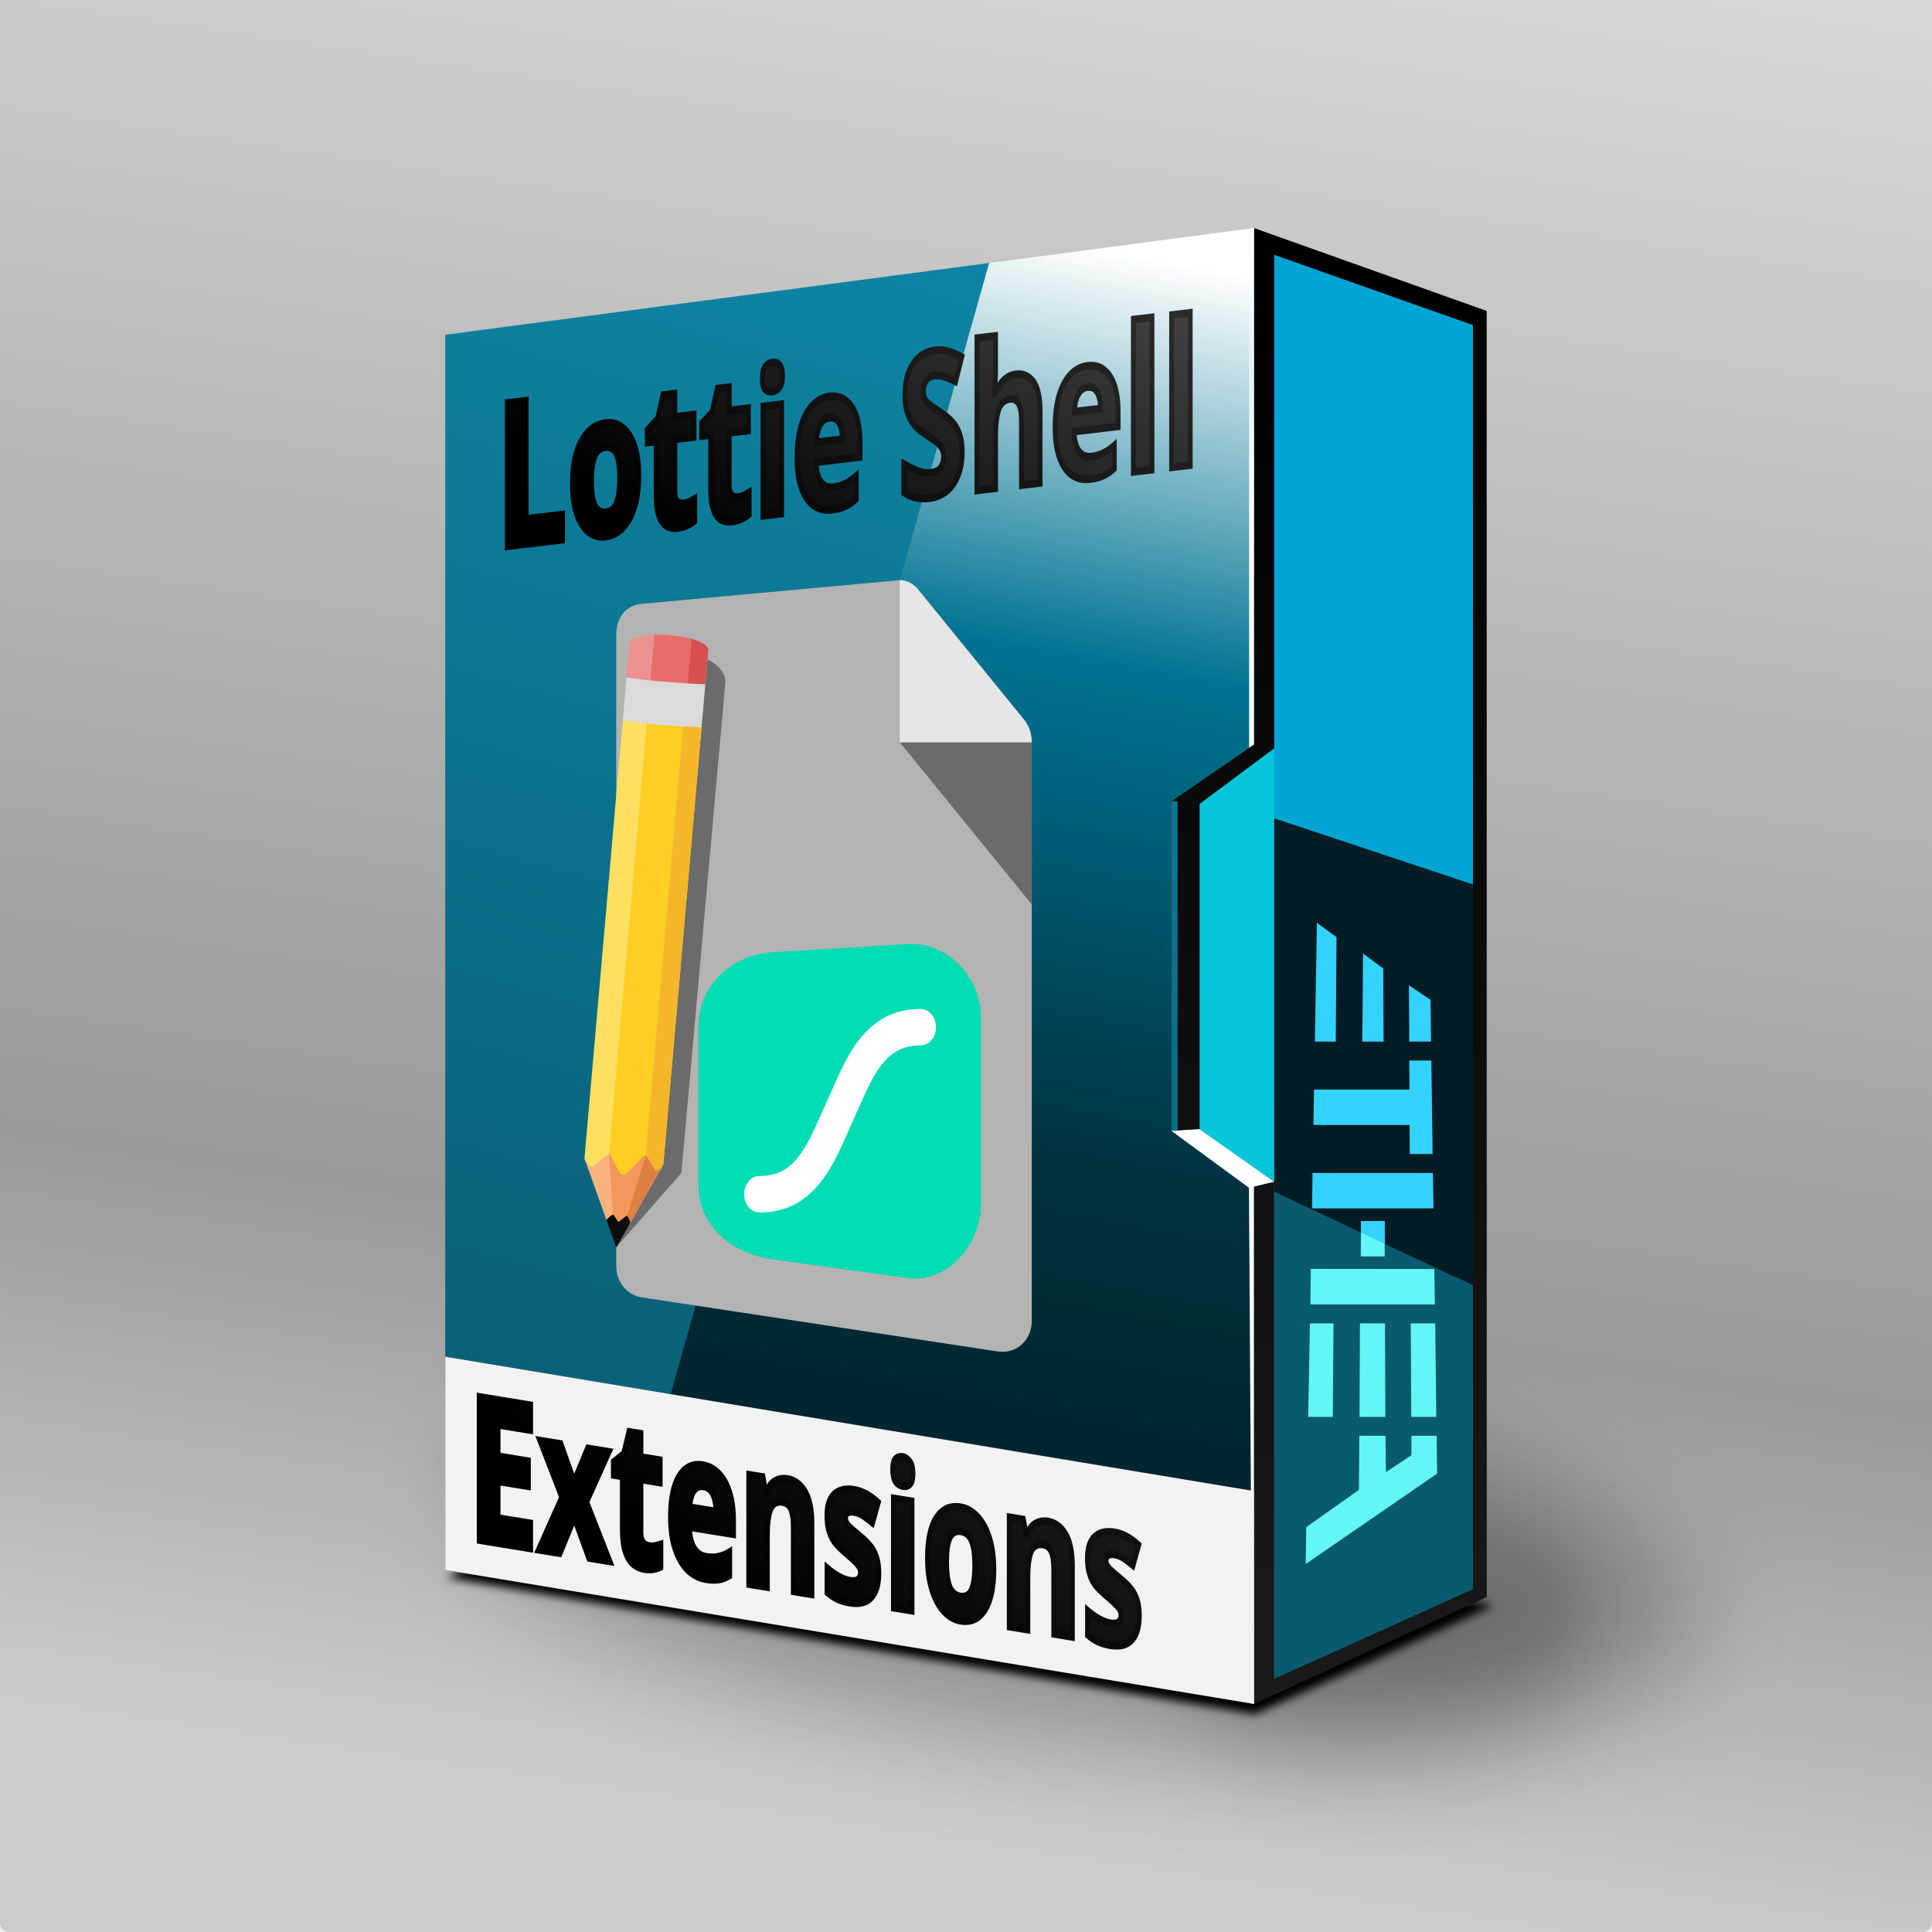
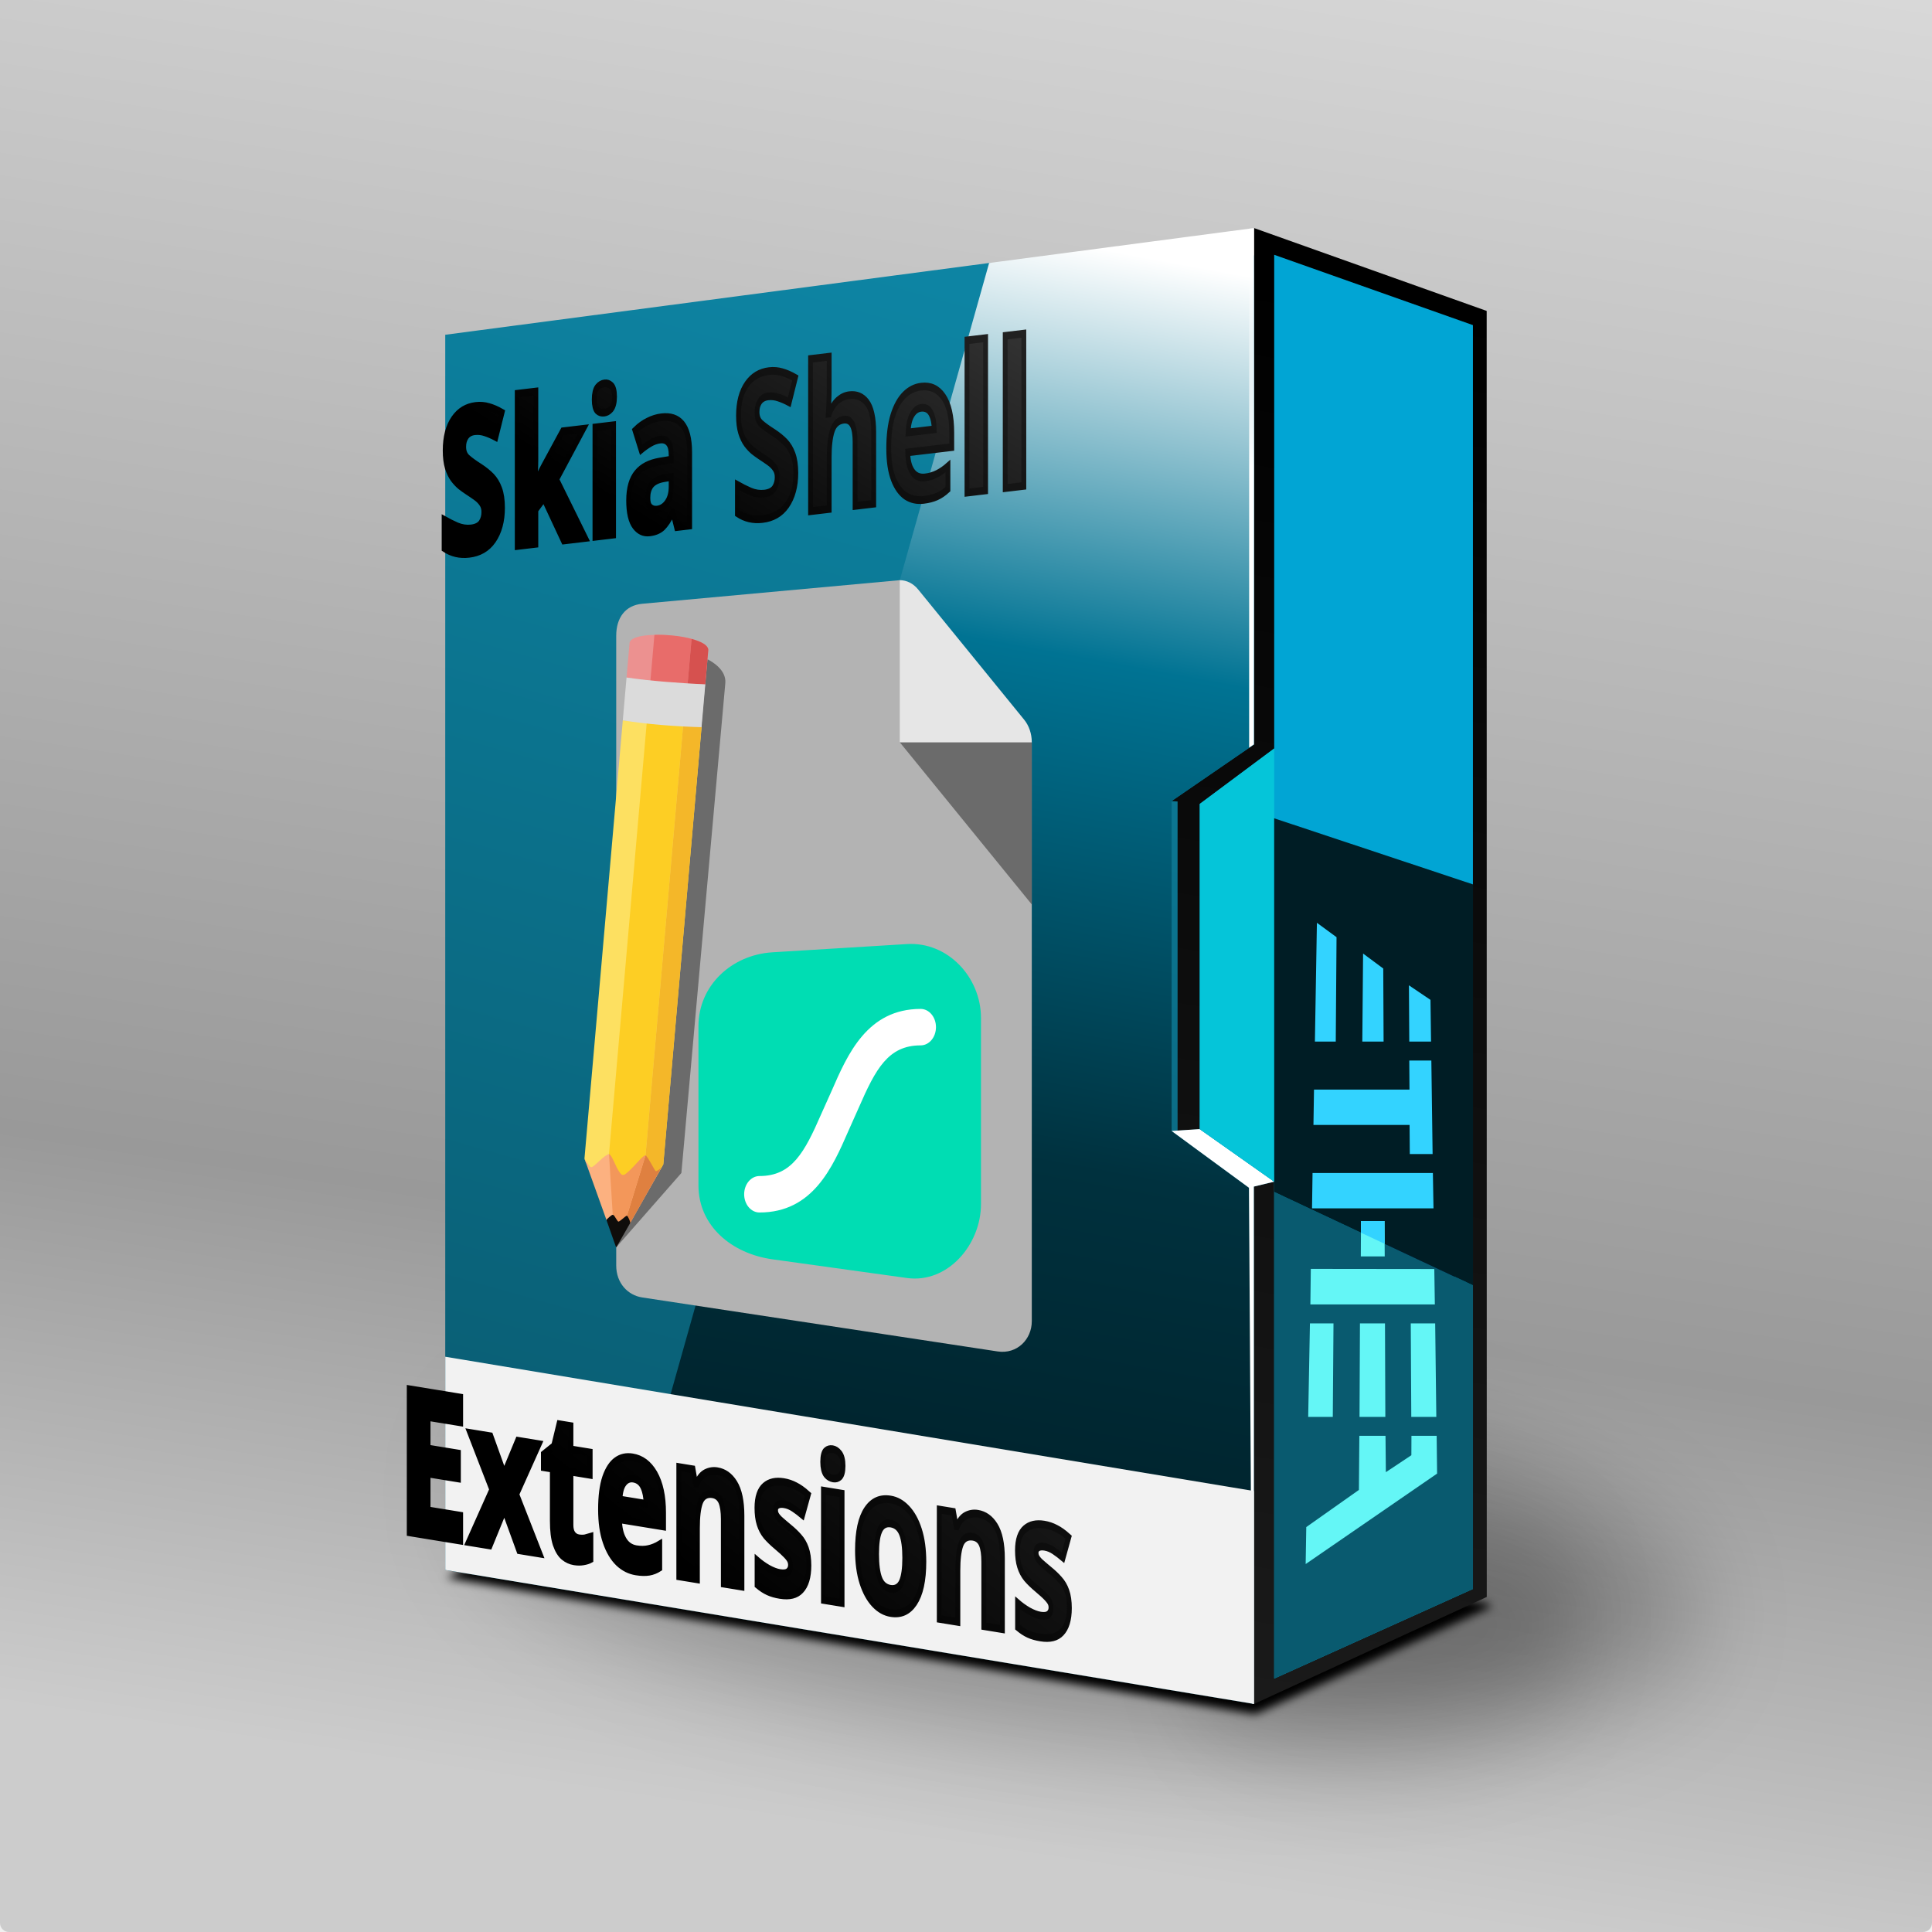
<svg xmlns="http://www.w3.org/2000/svg" xmlns:xlink="http://www.w3.org/1999/xlink" width="200mm" height="200mm" version="1.1" viewBox="0 0 200 200">
  <defs>
    <linearGradient id="linearGradient927">
      <stop offset="0" />
      <stop stop-color="#333" offset="1" />
    </linearGradient>
    <linearGradient id="linearGradient919">
      <stop offset="0" />
      <stop stop-color="#4d4d4d" offset="1" />
    </linearGradient>
    <linearGradient id="linearGradient981" x1="150.58" x2="126.5" y1="28.545" y2="172.75" gradientUnits="userSpaceOnUse">
      <stop offset="0" />
      <stop stop-color="#1a1a1a" offset="1" />
    </linearGradient>
    <linearGradient id="linearGradient1003" x1="51.761" x2="89.975" y1="160.41" y2="25" gradientUnits="userSpaceOnUse">
      <stop stop-color="#095a6f" offset="0" />
      <stop stop-color="#0d84a3" stop-opacity=".999" offset="1" />
    </linearGradient>
    <linearGradient id="linearGradient2082" x1="91.824" x2="118.09" y1="165.65" y2="23.485" gradientUnits="userSpaceOnUse">
      <stop stop-color="#001d25" offset="0" />
      <stop stop-color="#00313e" offset=".349" />
      <stop stop-color="#007393" offset=".709" />
      <stop stop-color="#fff" offset="1" />
    </linearGradient>
    <linearGradient id="linearGradient2114" x1="122.26" x2="122.26" y1="172.31" y2="20.393" gradientTransform="translate(0)" gradientUnits="userSpaceOnUse">
      <stop stop-color="#fff" offset="0" />
      <stop stop-color="#fff" offset=".84" />
      <stop stop-color="#fff" stop-opacity="0" offset="1" />
    </linearGradient>
    <linearGradient id="linearGradient921" x1="90.659" x2="106.3" y1="71.725" y2="37.656" gradientTransform="matrix(1.2619 0 0 1.2619 -.69652 -28.251)" gradientUnits="userSpaceOnUse" xlink:href="#linearGradient919" />
    <linearGradient id="linearGradient929" x1="90.659" x2="106.3" y1="71.725" y2="37.656" gradientTransform="matrix(1.2619 0 0 1.2619 -.69652 -28.251)" gradientUnits="userSpaceOnUse" xlink:href="#linearGradient927" />
    <linearGradient id="linearGradient995" x1="87.85" x2="113.89" y1="66.493" y2="-.032" gradientTransform="matrix(1.2619 0 0 1.2619 -4.3805 41.794)" gradientUnits="userSpaceOnUse" xlink:href="#linearGradient919" />
    <linearGradient id="linearGradient997" x1="87.85" x2="113.89" y1="66.493" y2="-.032" gradientTransform="matrix(1.2619 0 0 1.2619 -4.3805 41.794)" gradientUnits="userSpaceOnUse" xlink:href="#linearGradient927" />
    <filter id="filter1009" x="-.085" y="-.321" width="1.171" height="1.643" color-interpolation-filters="sRGB">
      <feGaussianBlur stdDeviation="4.182" />
    </filter>
    <filter id="filter1009-9" x="-.191" y="-.72" width="1.382" height="2.439" color-interpolation-filters="sRGB">
      <feGaussianBlur stdDeviation="9.36" />
    </filter>
    <linearGradient id="linearGradient1049" x1="154.16" x2="177.92" y1="199.53" y2=".469" gradientTransform="matrix(1 0 0 1.25 0 -50)" gradientUnits="userSpaceOnUse">
      <stop stop-color="#ccc" offset="0" />
      <stop stop-color="#999" offset=".236" />
      <stop stop-color="#ececec" offset="1" />
    </linearGradient>
    <filter id="filter1070" x="-.01" y="-.041" width="1.02" height="1.082" color-interpolation-filters="sRGB">
      <feGaussianBlur stdDeviation="0.449" />
    </filter>
    <filter id="A" x="-.05" y="-.15" width="1.1" height="1.3">
      <feGaussianBlur stdDeviation="2" />
    </filter>
  </defs>
  <rect y="-50" width="200" height="250" ry=".935" fill="url(#linearGradient1049)" opacity=".999" stroke-width="1.118" style="paint-order:markers stroke fill" />
  <ellipse transform="matrix(1.0842 .10644 .042952 1.2051 -12.407 -49.892)" cx="108.5" cy="165.24" rx="58.87" ry="15.61" filter="url(#filter1009)" opacity=".233" style="paint-order:markers stroke fill" />
  <ellipse transform="matrix(.36117 -.020551 .014308 .65148 101.83 63.468)" cx="108.5" cy="165.24" rx="58.87" ry="15.61" filter="url(#filter1009-9)" opacity=".222" style="paint-order:markers stroke fill" />
  <path d="m46.244 163.32 83.701 14.132 24.422-11.11-0.316-0.333-86.658-14.695z" filter="url(#filter1070)" />
  <g transform="translate(3.3145 3.6406)">
    <path d="m128.59 22.736-29.52 0.849-56.293 7.429v127.87l83.715 13.869 2.099-54.061z" fill="url(#linearGradient1003)" />
    <path d="m126.5 19.966 24.086 8.58 9e-3 133.13-24.095 11.077-9e-3 -53.554 2.108-0.507-7.706-5.44-2.305 0.149 1e-3 -34.073c-0.205-0.019-0.618-0.044-0.618-0.044l8.529-5.86z" fill="url(#linearGradient981)" />
    <path d="m126.5 19.966-27.421 3.619-38.908 138.18 66.33 10.988-0.514-53.432-8.014-5.88c1e-5 -11.386 4e-5 -22.771 4e-5 -34.157l8.528-5.86z" fill="url(#linearGradient2082)" />
    <path d="m128.6 118.68-2.118 0.514 0.01 53.554-0.177-0.03-0.337-53.403-8.014-5.88 2.914-0.197m5.613-93.278v53.458l-0.495 0.34 1e-3 -53.733" fill="url(#linearGradient2114)" stroke-opacity="0" style="mix-blend-mode:normal;paint-order:markers stroke fill" />
    <path d="m128.59 22.736 20.572 7.279v130.83l-20.572 9.277v-51.434l-7.706-5.44v-33.668l7.706-5.74z" fill="#01a5d4" />
    <path d="m128.59 73.844v44.847l-7.706-5.44v-33.668z" fill="#05c5d9" />
    <path d="m130.82 96.272 3.071 1.807v11.597l-3.071-0.207zm13.382 19.434v-3.229l3.071 0.207v10.388l-3.071-0.207v-3.229l-13.382-0.904v-3.931zm3.071 9.473v3.931l-16.454-1.111v-3.931zm0 10.669v3.931l-16.454-1.111v-3.931zm-13.382 5.133v10.388l-3.071-0.207v-10.388zm3.62 18.521v-5.782l3.071 0.207v4.183l3.62-1.639v-2.3l3.071 0.207v4.633l-16.454 7.452v-3.931zm3.071-29.44v3.931l-3.071-0.207v-3.931zm0 11.371v10.388l-3.071-0.207v-10.388zm0-39.422v8.116l-3.071-0.207v-9.713zm3.62 2.128 3.071 1.807v4.633l-3.071-0.207zm3.071 37.745v10.388l-3.071-0.207v-10.388z" fill="#002a63" stroke-width=".31" />
    <g transform="matrix(0 1 -.59918 0 196.46 45.929)">
      <path d="m114.92 78.928 9.277 34.334-50.376 2e-3 9.664-34.335z" fill="#095a6f" />
      <path d="m41.983 78.927 41.501 0.002-9.664 34.335-38.679 0.011z" fill="#001d25" />
      <path d="m81.8 85.611 3.663-0.096v21.506l-3.678-0.075zm5.625 17.417 9.68 0.12v4.25l-9.68-0.301zm17.241-4.392-5.599-0.075v-4.521l3.763-0.06-1.756-4.407-2.007-0.015v-4.355l3.91-0.075 9.364 22.707-3.828-0.105zm-27.837-4.428 3.663-0.032v4.131l-3.663-0.032zm10.596-0.078 9.68-0.06v4.46l-9.68-0.075zm0-8.672 9.68-0.196v4.325l-9.68 0.09z" fill="#64f6f6" stroke-width=".327" />
      <path d="m76.829 94.208 2.362-0.021-1.151 4.099-1.21-0.011zm-30.872 11.685 1.49-3.392 10.806 0.135v3.603zm17.267-15.997-3.009 0.038v-3.813l9.68-0.218v3.941l-3.009 0.038v16.608l-3.663-0.096zm8.634-4.04 3.663-0.106v20.986l-3.663-0.09zm-21.167 8.575 7.563-0.06v3.678l-9.111-0.135zm1.74-4.437 1.505-3.723 4.317-0.098v3.761z" fill="#33d3ff" />
    </g>
  </g>
-   <path d="m46.095 162.52v-22.071l83.714 13.902-1.5e-4 22.038z" fill="#f2f2f2" />
-   <g font-family="sans-serif" letter-spacing="0px" word-spacing="0px">
-     <text transform="matrix(.74666 .12275 0 1.3393 0 0)" x="65.025" y="112.394" display="none" fill="#000000" font-size="17.411px" stroke-width=".354" style="line-height:1.25" xml:space="preserve">
-       <tspan x="0" y="0" fill="#000000" font-family="sans-serif" font-size="17.411px" font-weight="bold" stroke-width=".354">Extensions</tspan>
-     </text>
-     <text transform="matrix(.79095 -.093869 0 1.2643 0 0)" x="64.916" y="49.647" fill="url(#linearGradient921)" font-size="16.405px" stroke="url(#linearGradient929)" stroke-width=".631" style="line-height:1.25" xml:space="preserve">
-       <tspan x="64.916" y="49.647" fill="url(#linearGradient921)" font-family="sans-serif" font-size="16.405px" font-weight="bold" stroke="url(#linearGradient929)" stroke-width=".631">Lottie Shell</tspan>
-     </text>
-     <text transform="matrix(.79094 .12918 0 1.2643 0 0)" x="61.233" y="119.691" fill="url(#linearGradient995)" font-size="16.405px" stroke="url(#linearGradient997)" stroke-width=".631" style="line-height:1.25" xml:space="preserve">
-       <tspan x="61.233" y="119.691" fill="url(#linearGradient995)" font-family="sans-serif" font-size="16.405px" font-weight="bold" stroke="url(#linearGradient997)" stroke-width=".631">Extensions</tspan>
-     </text>
+   <g>
+     <path d="m46.095 162.52v-22.071l83.714 13.902-1.5e-4 22.038z" fill="#f2f2f2" />
+     <g font-family="sans-serif" letter-spacing="0px" word-spacing="0px">
+       <text id="textTop" transform="matrix(.79095 -.093869 0 1.2643 0 0)" x="111.259" y="49.732" fill="url(#linearGradient921)" font-size="16.405px" stroke="url(#linearGradient929)" stroke-width="0.631" text-anchor="middle" style="line-height:1.25" xml:space="preserve">
+         <tspan x="111.259" y="49.732" fill="url(#linearGradient921)" font-family="sans-serif" font-size="16.405px" font-weight="bold" stroke="url(#linearGradient929)" stroke-width="0.631" text-anchor="middle">Skia Shell</tspan>
+       </text>
+       <text id="textBottom" transform="matrix(.79095 .12918 0 1.2643 0 0)" x="111.259" y="119.989" fill="url(#linearGradient995)" font-size="16.405px" stroke="url(#linearGradient997)" stroke-width="0.631" text-anchor="middle" style="line-height:1.25" xml:space="preserve">
+         <tspan x="111.259" y="119.989" fill="url(#linearGradient995)" font-family="sans-serif" font-size="16.405px" font-weight="bold" stroke="url(#linearGradient997)" stroke-width="0.631" text-anchor="middle">Extensions</tspan>
+       </text>
+     </g>
  </g>
  <g transform="matrix(.77424 0 0 .77424 112.63 25.383)">
    <g stroke-width=".821">
      <path d="m-7.516 66.458v77.412c0 2.436-1.982 4.433-4.567 4.04l-47.525-7.219c-1.906-0.29-3.472-1.902-3.472-4.266v-84.215c0-2.365 1.191-4.058 3.472-4.267l34.439-3.155z" fill="#b3b3b3" />
      <path d="m-25.169 66.458 17.653 21.688v-21.688z" opacity=".4" />
      <path d="m-8.528 63.453-14.181-17.422c-0.651-0.8-1.534-1.244-2.46-1.244v21.671h17.653c0-1.119-0.362-2.204-1.013-3.005z" fill="#e6e6e6" />
    </g>
    <g transform="matrix(.09776 0 0 .09776 -53.412 98.986)" fill="none">
      <g clip-path="url(#a)">
        <path d="m298.78-56.713-183.99 11.263c-55.796 3.416-101.22 45.317-101.22 101.22v217.46c0 55.9 45.848 93.525 101.22 101.22l183.99 25.561c55.368 7.692 101.22-45.317 101.22-101.22v-254.28c0-55.9-45.421-104.63-101.22-101.22z" fill="#00ddb3" />
        <path d="m317.55 31.986c-73.04 0-99.979 61.984-121.7 111.8l-14.286 31.836c-23.029 52.831-40.215 84.923-84.512 84.923-2.752-4e-3 -5.478 0.638-8.022 1.89-2.544 1.251-4.855 3.088-6.803 5.403-1.947 2.315-3.492 5.065-4.546 8.091-1.054 3.026-1.596 6.271-1.596 9.546 0 3.277 0.542 6.521 1.596 9.548 1.054 3.027 2.599 5.776 4.546 8.091 1.947 2.316 4.259 4.152 6.803 5.403 2.544 1.252 5.27 1.894 8.022 1.89 73.04 0 99.979-61.984 121.7-111.8l14.2-31.836c23.029-52.831 40.215-84.923 84.512-84.923 2.753 0.004 5.479-0.638 8.022-1.89 2.544-1.251 4.856-3.088 6.803-5.403s3.491-5.065 4.545-8.091c1.054-3.026 1.596-6.271 1.596-9.546 0-3.277-0.542-6.521-1.596-9.548-1.054-3.027-2.598-5.776-4.545-8.092-1.947-2.316-4.258-4.151-6.803-5.403-2.543-1.252-5.269-1.894-8.022-1.89z" fill="#fff" stroke-width="1.156" />
      </g>
    </g>
    <path d="m-48.492 58.534-5.875 65.517-8.701 9.924 6.15-10.867 6.019-67.751c0.648 0.31 2.552 1.432 2.407 3.178z" opacity=".4" stroke-width=".857" />
    <g transform="matrix(.052233 -.043829 .043829 .052233 -41.893 76.171)">
      <path d="m-718.98 276.54 610.06-610.06 110.37 108.82-609.24 609.25c-111.19 42.832-101.44 5.504-68.658-83.839-25.462 9.266-56.817 13.497-42.536-24.174z" fill="#fde061" />
      <path d="m-763.68 397.59 44.684-120.99c-1.657 13.479-2.446 20.206-0.331 21.593 5.138 3.37 33.879-2.455 42.896 2.512 4.273 12.189-11.973 42.504-5.24 49.225 6.311 6.298 52.395-5.271 58.6-1.353 0.745 36.525-15.633 38.854 8.027 38.672l-117.15 43.776c-10.08-9.097-25.571-15.664-15.174-34.334z" fill="#fcb180" />
      <path d="m-623.08 348.58c-55.782 18.405-78.519 8.198-53.357-47.868l601.11-601.11 50.974 50.251z" fill="#fdce24" />
      <path d="m-623.08 348.58 598.73-598.73 25.814 25.469-609.24 609.24-22.619 8.405z" fill="#f4b729" />
      <path d="m-727.27 416.03 104.2-67.448c1.828 6.341-5.376 33.067-4.644 36.381 0.357 1.618 5.052 2.035 12.671 2.292l-119.57 44.927z" fill="#df8040" />
      <path d="m-676.44 300.71c3.464 6.731-6.175 25.521-7.071 42.295-0.434 8.124 3.69 8.584 11.805 8.483 24.037-0.876 42.898-6.382 48.626-2.906l-104.2 67.448c-23.115-2.147-21.762 5.937-20.107-19.333z" fill="#f3975a" />
      <path d="m-782.9 448.65 19.411-51.731c0.396-1.055 4.025-1.309 8.734-1.309 8.875 0 9.314 0.576 7.711 10.134-0.606 3.615-0.877 7.179-0.602 7.92 0.352 0.947 3.511 1.347 10.625 1.347 9.076 0 10.124 0.203 10.124 1.964 0 2.768-2.786 13.421-4.728 14.138l-50.1 18.525c-1.24 0.459-1.488-0.16-1.177-0.988z" fill="#0f0d0b" />
      <path d="m-49.377-393.06 47.509-47.509c18.819-22.203 131.38 87.037 109.6 109.6l-47.508 47.508a1113.8 1113.8 0 0 1-109.6-109.6z" fill="#ec9190" />
      <path d="m-17.664-358.06 63.904-63.904c12.902 9.508 38.58 34.333 50.759 52.774l-62.53 62.562c-18.736-17.49-33.461-31.859-52.133-51.432z" fill="#e86c6a" />
      <path d="m34.48-306.64 62.538-62.538c3.42 5.268 18.844 26.616 11.53 37.393l-48.323 48.316c-8.826-7.679-17.496-15.67-25.745-23.171z" fill="#d6514f" />
      <path d="m-108.93-333.51 59.549-59.549c33.136 36.997 70.994 73.559 109.6 109.6l-59.549 59.549c-38.49-34.283-77.593-72.389-109.6-109.6z" fill="#dbdbdb" />
    </g>
  </g>
  <g id="layerLogoEthea" style="display:none">
    <g transform="matrix(0.44467 0 0 0.44467 55.10859 -24.11178)">
      <g transform="translate(2 2)" opacity=".6" filter="url(#A)">
        <g transform="matrix(.12 0 0 .12 -32.36919 0)">
          <path d="m 29.96,376.137c-0.765-0.654-6.082-10.147-9.772-17.448-12.307-24.347-18.221-44.831-19.118-66.237-0.861-20.522 6.328-41.535 20.128-58.833 16.357-20.505 41.513-34.639 70.082-39.376 7.134-1.183 11.248-1.518 20.132-1.637 4.627-0.062 8.457-0.158 8.512-0.214 0.055-0.055-0.175-1.386-0.511-2.957-0.531-2.482-0.611-3.582-0.605-8.387 7e-3 -6.277 0.342-8.228 2.267-13.199 1.208-3.12 1.621-3.593 3.034-3.476l1.013 0.083 3.043 5.926c5.503 10.714 10.216 17.563 17.574 25.534 1.624 1.759 1.912 1.962 2.783 1.962 0.648 0 1.164-0.192 1.546-0.574l0.574-0.574-0.7-2.837c-3.615-14.647-2.201-26.711 4.257-36.329 2.295-3.418 3.182-4.301 4.32-4.301 1.018 0 1.694 0.505 1.878 1.401 0.064 0.316 0.434 2.233 0.82 4.261 1.827 9.582 5.785 20.44 10.921 29.961 4.055 7.518 7.997 13.592 16.45 25.346 7.444 10.352 8.77 12.251 10.854 15.539 7.009 11.059 9.667 18.641 9.645 27.522-0.011 4.68-0.521 7.66-2.076 12.127-1.019 2.928-3.509 8.108-4.155 8.644-0.22 0.183-0.853 0.295-1.407 0.25l-1.006-0.083-5.54-11.061c-6.321-12.621-9.03-17.596-10.148-18.633-0.593-0.55-1.045-0.724-1.881-0.724-0.983 0-1.243 0.148-2.432 1.383-2.387 2.478-3.861 6.679-3.336 9.506 0.37 1.991 0.518 2.298 3.529 7.309 10.68 17.771 14.324 32.016 11.222 43.858-1.549 5.914-5.86 11.878-11.474 15.87-2.53 1.8-3.338 1.979-4.3 0.956l-0.615-0.654 0.501-3.23c0.652-4.203 0.664-10.016 0.027-13.035-2.438-11.55-11.258-23.668-24.147-33.174-8.087-5.965-17.017-10.226-25.81-12.315-7.923-1.883-19.198-2.031-28.97-0.382-19.669 3.32-36.586 14.363-48.172 31.447-7.722 11.386-13.611 25.896-16.191 39.9-1.256 6.813-1.587 10.664-1.587 18.436 0 7.276 0.338 11.622 1.319 16.984 0.789 4.308 0.787 4.716-0.028 5.357-0.878 0.691-1.729 0.729-2.453 0.11z" fill="#000" stroke="#000" stroke-width="2" />
          <path d="m 209.67,498.767c-49.73-2.441-94.499-24.132-120.6-58.433-10.493-13.787-18.028-29.405-21.983-45.562-3.302-13.493-4.537-30.212-3.054-41.349 1.702-12.783 6.648-26.898 12.468-35.579 8.573-12.788 21.628-21.916 34.982-24.461 4.132-0.787 7.705-1.084 8.509-0.707 1.017 0.476 1.258 1.535 0.687 3.012-1.538 3.977-2.547 7.129-3.14 9.804-4.627 20.86 4.267 41.937 23.959 56.779 22.585 17.022 55.759 22.871 85.69 15.111 27.034-7.01 47.752-24.184 54.636-45.288 2.01-6.161 2.381-8.632 2.374-15.805-6e-3 -5.716-0.06-6.443-0.717-9.511-0.391-1.827-1.318-5.205-2.061-7.506-5.433-16.845-15.016-33.609-30.696-53.696-19.119-24.493-33.999-44.335-46.613-62.154-41.496-58.622-60.928-99.326-60.937-127.64-7e-3 -22.885 12.471-38.088 38.327-46.7 21.684-7.222 54.628-9.627 97.438-7.115 17.919 1.052 47.601 3.89 48.503 4.638 1.024 0.849 0.943 2.825-0.133 3.266-0.24 0.098-2.57 0.585-5.177 1.082-19.711 3.754-32.714 9.574-41.244 18.462-4.794 4.994-7.725 10.472-9.196 17.186-3.824 17.452 4.079 41.758 24.368 74.935 8.535 13.957 18.359 28.39 37.103 54.509 4.782 6.663 11.436 15.967 14.786 20.675 3.351 4.708 7.344 10.159 8.874 12.115 8.516 10.888 17.588 24.64 23.713 35.95 17.538 32.378 24.604 63.991 21.134 94.548-0.214 1.883-0.575 5.142-0.802 7.243-2.268 20.983-9.814 43.451-21.318 63.471-14.952 26.022-36.383 47.977-61.367 62.865-30.6 18.235-70.426 27.724-108.51 25.855z" fill="#000" stroke="#000" stroke-width="2" />
          <path transform="matrix(1.77395 0 0 1.77395 -436.5574 -231.9272)" d="m 565.037,411.47 21.235-52.192h153.98v52.192zm246.04-227.41h-42.872v-52.192h137.93v52.192h-42.872v227.41h-52.192zm123.03-52.192h52.192v279.6h-52.192zm141.66 0h52.192v279.6h-52.192zm80.152 227.41h137.93v52.192h-137.93zm242.67-61.512h-76.773v-52.192h55.547l-25.015-61.512h-30.532v-52.192h61.512l113.7 279.6h-52.192zm-393.66-52.192h52.192v52.192h-52.192zm150.99 0h137.93v52.192h-137.93zm-523.44 0h107.76v52.192h-128.97zm25.015-61.512 21.235-52.192h61.512v52.192zm498.42-52.192h137.93v52.192h-137.93z" fill="#000" stroke="#000" stroke-width="2.255" />
        </g>
      </g>
      <g transform="matrix(.12 0 0 .12 -32.36919 0)">
        <path d="m 29.96,376.137c-0.765-0.654-6.082-10.147-9.772-17.448-12.307-24.347-18.221-44.831-19.118-66.237-0.861-20.522 6.328-41.535 20.128-58.833 16.357-20.505 41.513-34.639 70.082-39.376 7.134-1.183 11.248-1.518 20.132-1.637 4.627-0.062 8.457-0.158 8.512-0.214 0.055-0.055-0.175-1.386-0.511-2.957-0.531-2.482-0.611-3.582-0.605-8.387 7e-3 -6.277 0.342-8.228 2.267-13.199 1.208-3.12 1.621-3.593 3.034-3.476l1.013 0.083 3.043 5.926c5.503 10.714 10.216 17.563 17.574 25.534 1.624 1.759 1.912 1.962 2.783 1.962 0.648 0 1.164-0.192 1.546-0.574l0.574-0.574-0.7-2.837c-3.615-14.647-2.201-26.711 4.257-36.329 2.295-3.418 3.182-4.301 4.32-4.301 1.018 0 1.694 0.505 1.878 1.401 0.064 0.316 0.434 2.233 0.82 4.261 1.827 9.582 5.785 20.44 10.921 29.961 4.055 7.518 7.997 13.592 16.45 25.346 7.444 10.352 8.77 12.251 10.854 15.539 7.009 11.059 9.667 18.641 9.645 27.522-0.011 4.68-0.521 7.66-2.076 12.127-1.019 2.928-3.509 8.108-4.155 8.644-0.22 0.183-0.853 0.295-1.407 0.25l-1.006-0.083-5.54-11.061c-6.321-12.621-9.03-17.596-10.148-18.633-0.593-0.55-1.045-0.724-1.881-0.724-0.983 0-1.243 0.148-2.432 1.383-2.387 2.478-3.861 6.679-3.336 9.506 0.37 1.991 0.518 2.298 3.529 7.309 10.68 17.771 14.324 32.016 11.222 43.858-1.549 5.914-5.86 11.878-11.474 15.87-2.53 1.8-3.338 1.979-4.3 0.956l-0.615-0.654 0.501-3.23c0.652-4.203 0.664-10.016 0.027-13.035-2.438-11.55-11.258-23.668-24.147-33.174-8.087-5.965-17.017-10.226-25.81-12.315-7.923-1.883-19.198-2.031-28.97-0.382-19.669 3.32-36.586 14.363-48.172 31.447-7.722 11.386-13.611 25.896-16.191 39.9-1.256 6.813-1.587 10.664-1.587 18.436 0 7.276 0.338 11.622 1.319 16.984 0.789 4.308 0.787 4.716-0.028 5.357-0.878 0.691-1.729 0.729-2.453 0.11z" fill="#9c9b9b" stroke="#7a7a7a" stroke-width="2" />
        <path d="m 209.67,498.767c-49.73-2.441-94.499-24.132-120.6-58.433-10.493-13.787-18.028-29.405-21.983-45.562-3.302-13.493-4.537-30.212-3.054-41.349 1.702-12.783 6.648-26.898 12.468-35.579 8.573-12.788 21.628-21.916 34.982-24.461 4.132-0.787 7.705-1.084 8.509-0.707 1.017 0.476 1.258 1.535 0.687 3.012-1.538 3.977-2.547 7.129-3.14 9.804-4.627 20.86 4.267 41.937 23.959 56.779 22.585 17.022 55.759 22.871 85.69 15.111 27.034-7.01 47.752-24.184 54.636-45.288 2.01-6.161 2.381-8.632 2.374-15.805-6e-3 -5.716-0.06-6.443-0.717-9.511-0.391-1.827-1.318-5.205-2.061-7.506-5.433-16.845-15.016-33.609-30.696-53.696-19.119-24.493-33.999-44.335-46.613-62.154-41.496-58.622-60.928-99.326-60.937-127.64-7e-3 -22.885 12.471-38.088 38.327-46.7 21.684-7.222 54.628-9.627 97.438-7.115 17.919 1.052 47.601 3.89 48.503 4.638 1.024 0.849 0.943 2.825-0.133 3.266-0.24 0.098-2.57 0.585-5.177 1.082-19.711 3.754-32.714 9.574-41.244 18.462-4.794 4.994-7.725 10.472-9.196 17.186-3.824 17.452 4.079 41.758 24.368 74.935 8.535 13.957 18.359 28.39 37.103 54.509 4.782 6.663 11.436 15.967 14.786 20.675 3.351 4.708 7.344 10.159 8.874 12.115 8.516 10.888 17.588 24.64 23.713 35.95 17.538 32.378 24.604 63.991 21.134 94.548-0.214 1.883-0.575 5.142-0.802 7.243-2.268 20.983-9.814 43.451-21.318 63.471-14.952 26.022-36.383 47.977-61.367 62.865-30.6 18.235-70.426 27.724-108.51 25.855z" fill="#3ba08b" stroke="#227b69" stroke-width="2" />
        <path transform="matrix(1.77395 0 0 1.77395 -436.5574 -231.9272)" d="m 565.037,411.47 21.235-52.192h153.98v52.192zm246.04-227.41h-42.872v-52.192h137.93v52.192h-42.872v227.41h-52.192zm123.03-52.192h52.192v279.6h-52.192zm141.66 0h52.192v279.6h-52.192zm80.152 227.41h137.93v52.192h-137.93zm242.67-61.512h-76.773v-52.192h55.547l-25.015-61.512h-30.532v-52.192h61.512l113.7 279.6h-52.192zm-393.66-52.192h52.192v52.192h-52.192zm150.99 0h137.93v52.192h-137.93zm-523.44 0h107.76v52.192h-128.97zm25.015-61.512 21.235-52.192h61.512v52.192zm498.42-52.192h137.93v52.192h-137.93z" fill="#3ba08b" stroke="#227b69" stroke-width="2.255" />
      </g>
    </g>
    <rect x="34.713" y="-50" width="130.57" height="250" fill="none" opacity=".6" stroke-linejoin="round" stroke-width=".06" style="paint-order:stroke fill markers" />
  </g>
+   <rect x="34.713" y="-50" width="130.57" height="250" fill="none" opacity=".6" stroke-linejoin="round" stroke-width=".06" style="paint-order:stroke fill markers" />
</svg>
